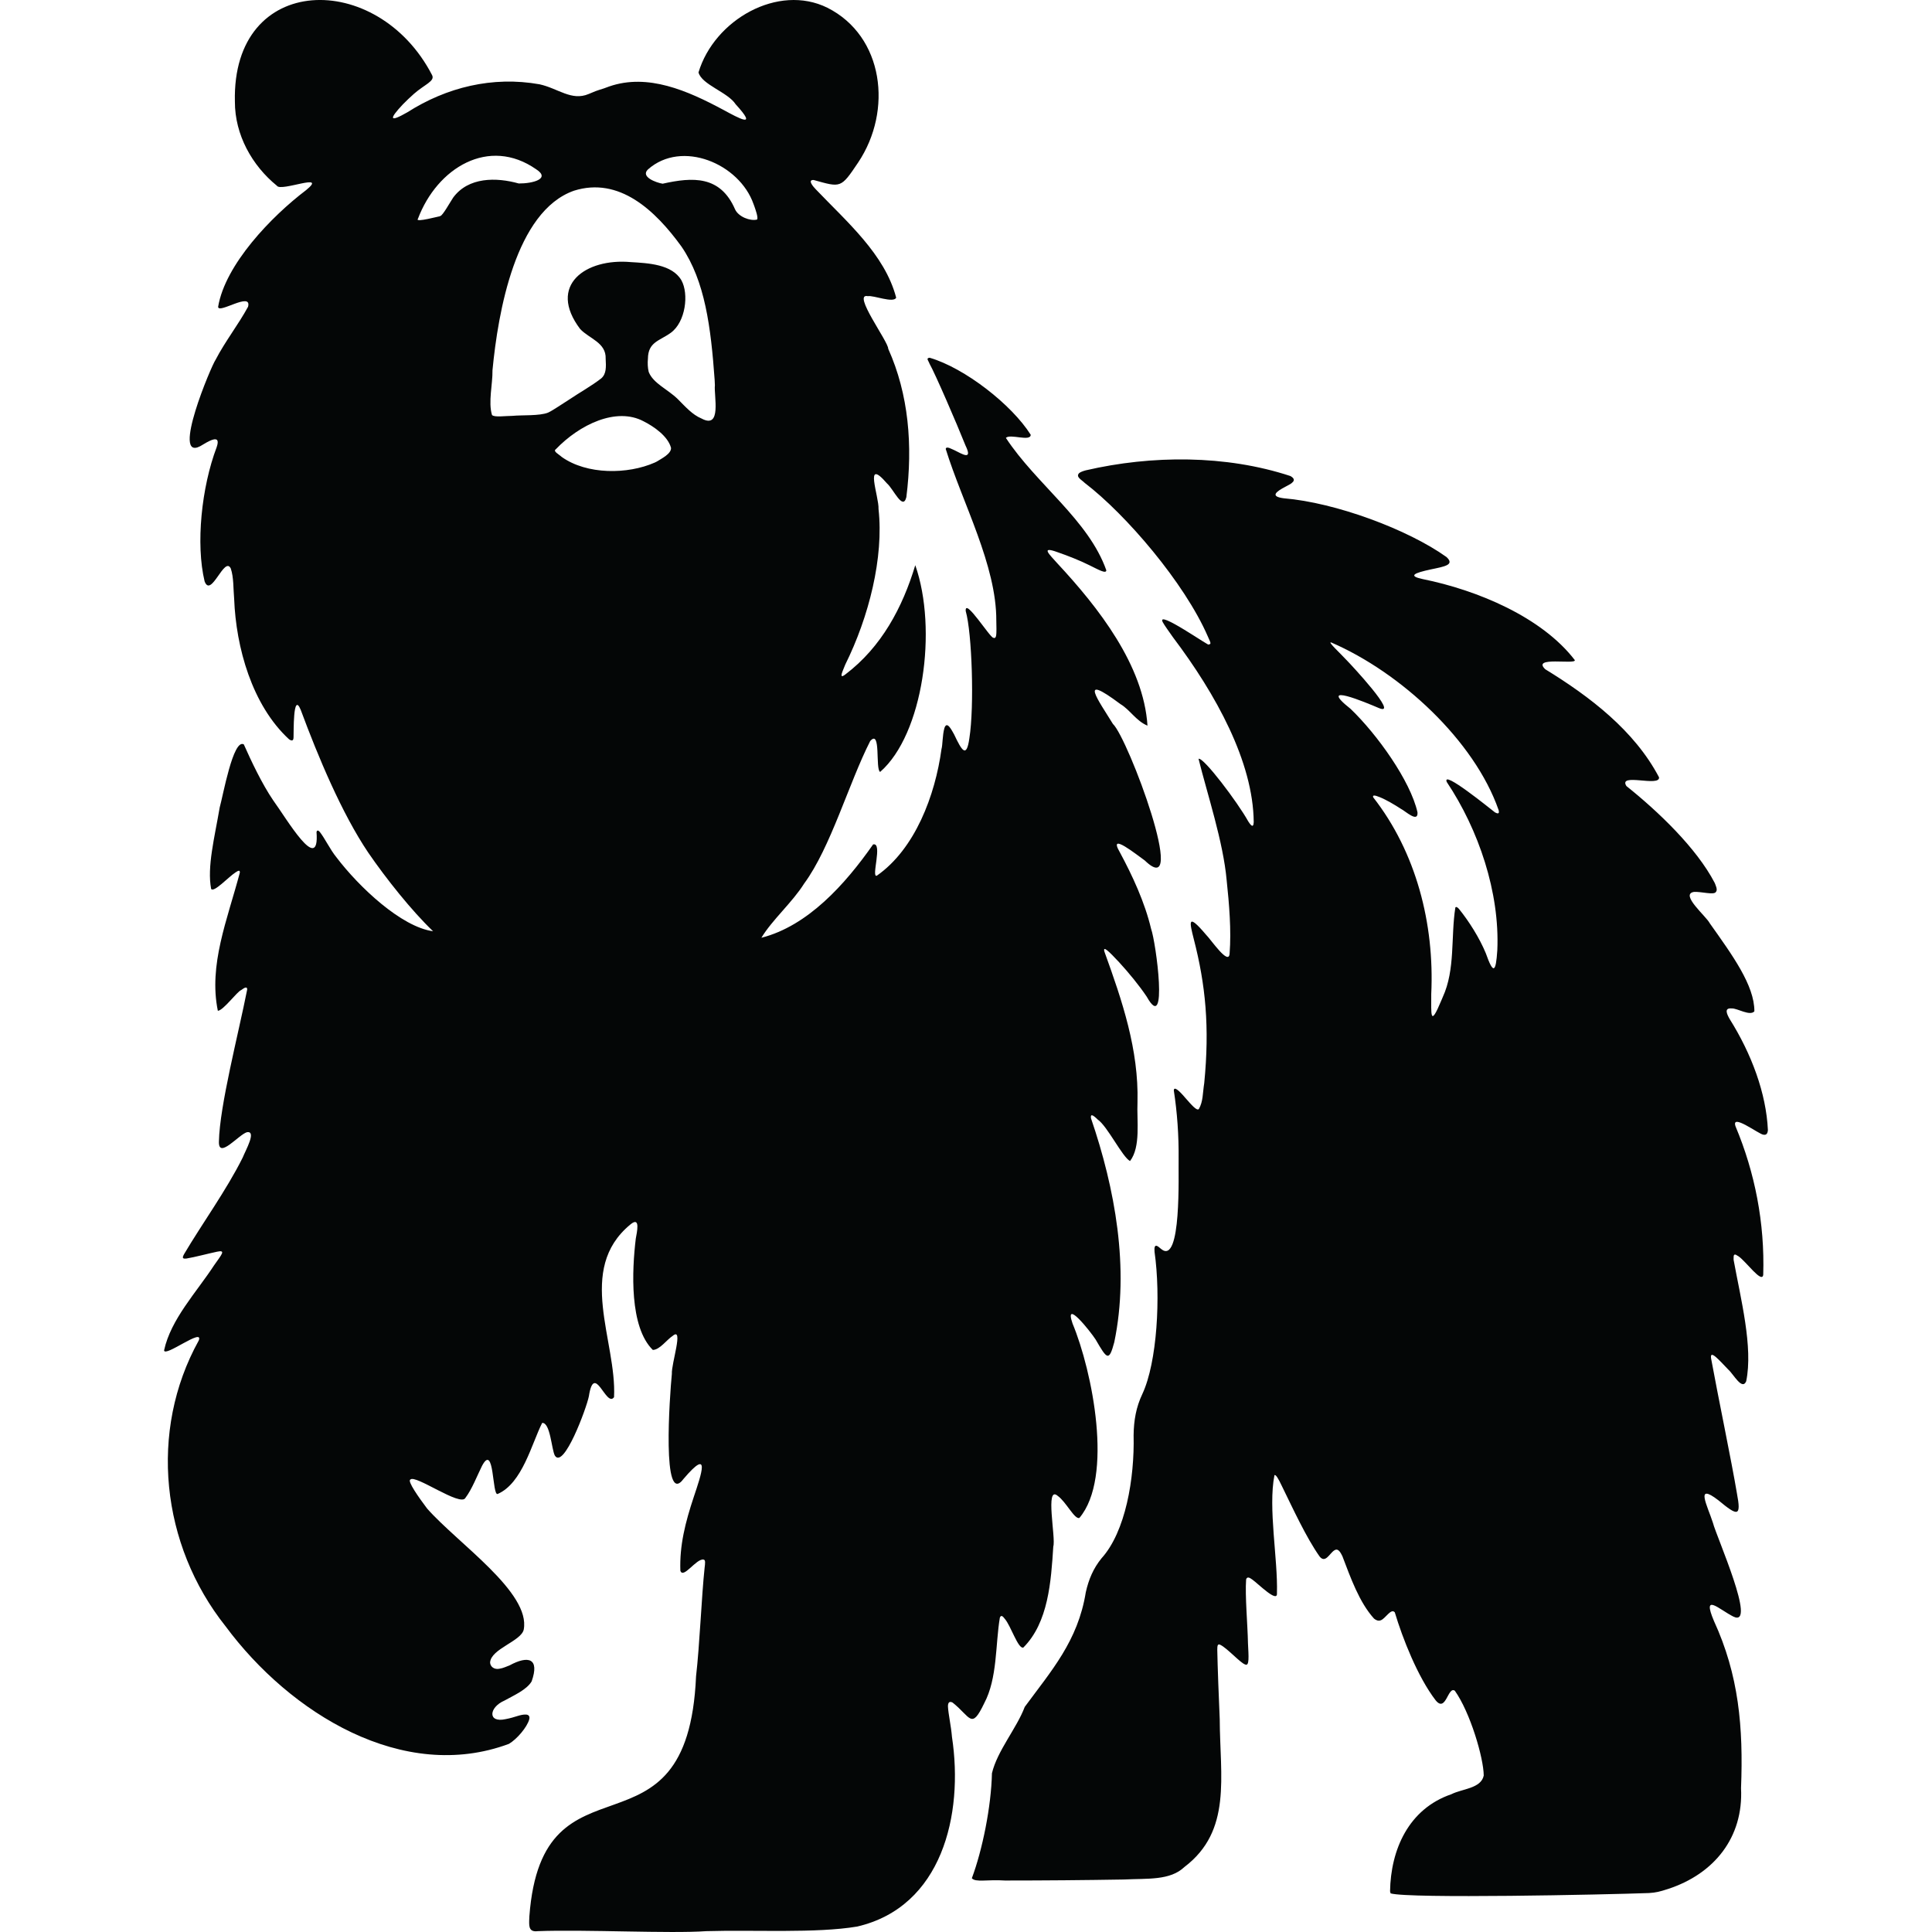
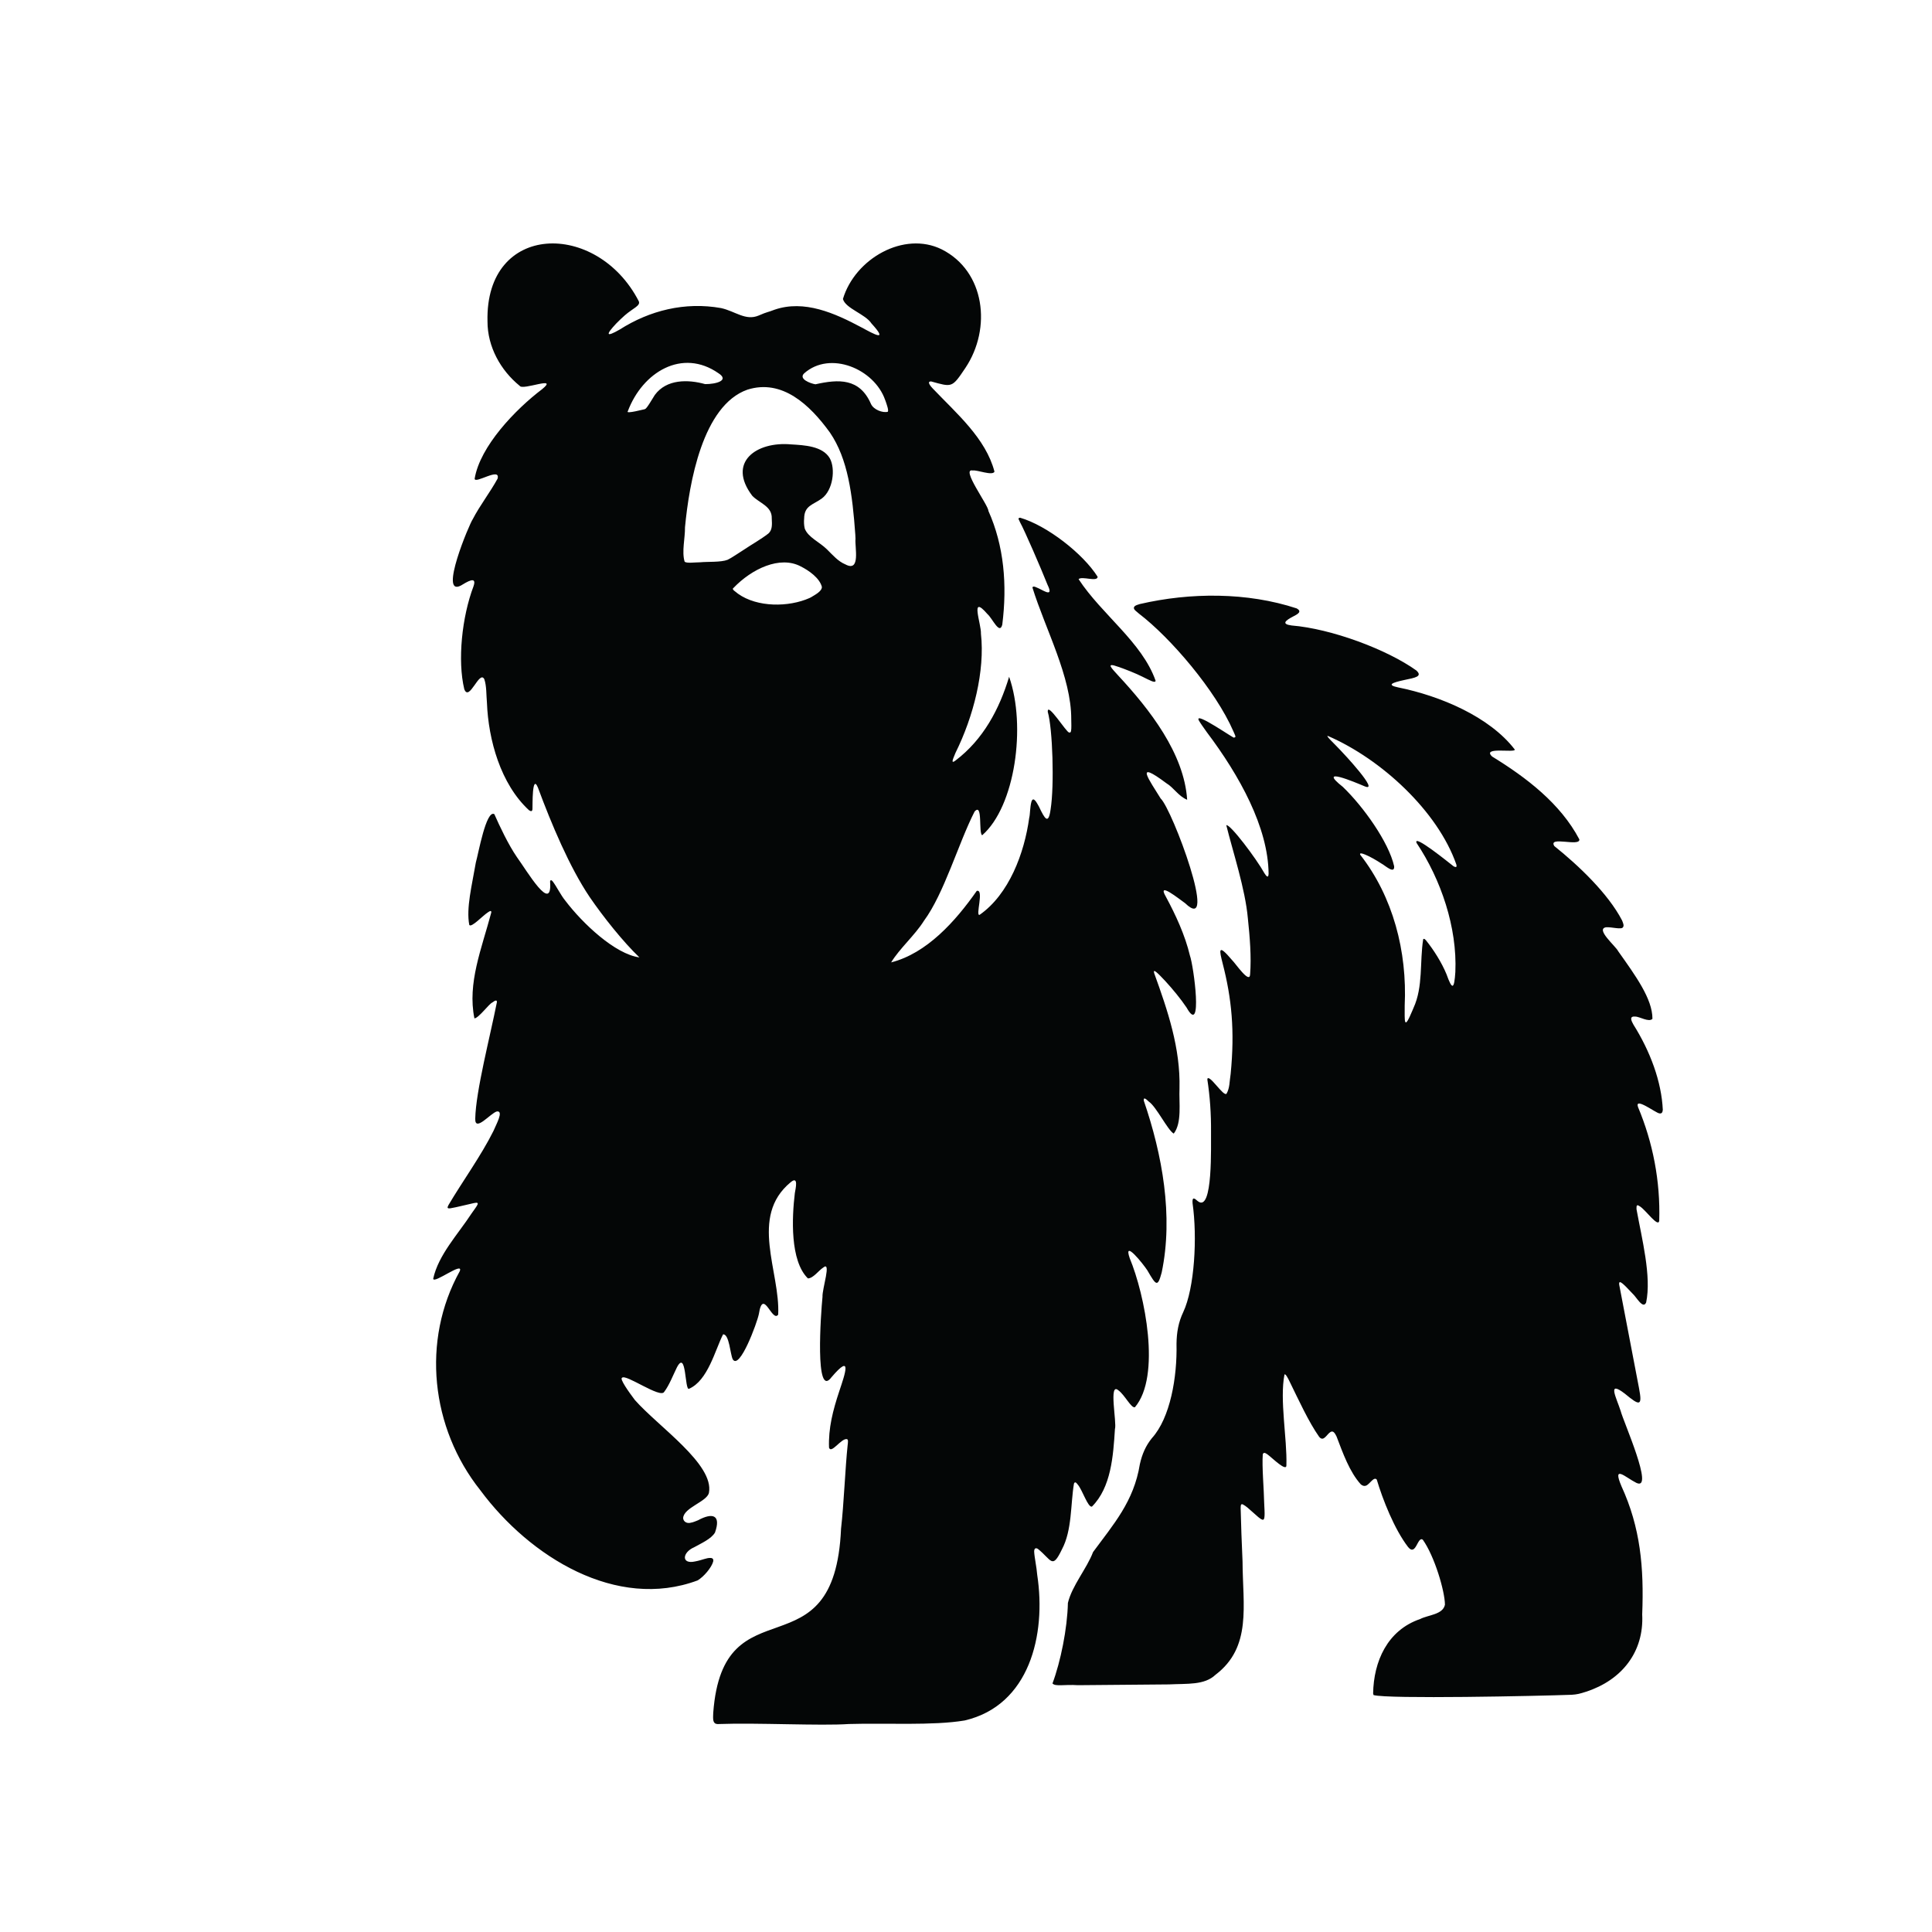
- <svg xmlns="http://www.w3.org/2000/svg" viewBox="192.84 168.963 104.676 126.096" width="150pt" height="150pt">
-   <path fill="#040606" d="M 276.293 234.043 C 277.125 232.238 276.812 230.113 277.117 228.195 C 277.168 228.125 277.246 228.168 277.352 228.285 C 278.008 229.094 278.691 230.18 279.102 231.172 C 279.602 232.586 279.758 232.438 279.855 230.984 C 280.023 227.207 278.633 223.109 276.555 220 C 276.223 219.164 279.395 221.75 279.707 221.988 C 279.863 222.066 280.016 222.117 279.938 221.828 C 278.355 217.297 273.555 212.859 269.023 210.898 C 268.727 210.797 269.609 211.602 270.059 212.09 C 270.23 212.262 273.523 215.77 272.117 215.172 C 271.301 214.824 268.02 213.441 270.277 215.227 C 272.012 216.891 274.184 219.926 274.645 221.98 C 274.699 222.703 273.84 221.887 273.57 221.758 C 273.16 221.488 272.586 221.152 272.184 220.992 C 271.859 220.859 271.699 220.84 271.754 221 C 274.551 224.574 275.762 229.246 275.543 233.844 C 275.547 235.176 275.445 236.078 276.211 234.238 Z M 272.855 292.402 C 272.898 289.691 274.059 287.023 276.859 286.066 C 277.547 285.711 278.797 285.699 278.969 284.848 C 278.961 283.691 278.082 280.715 277.082 279.312 C 276.625 278.992 276.508 280.777 275.828 279.934 C 274.664 278.418 273.672 275.898 273.164 274.195 C 272.914 273.906 272.555 274.609 272.246 274.715 C 272.102 274.77 271.957 274.727 271.809 274.605 C 270.844 273.539 270.281 271.938 269.742 270.527 C 269.641 270.332 269.484 269.98 269.227 270.145 C 268.914 270.324 268.637 271.035 268.254 270.547 C 267.375 269.301 266.512 267.414 265.789 265.941 C 265.574 265.488 265.398 265.176 265.309 265.246 C 264.887 267.395 265.539 270.703 265.473 272.957 C 265.512 273.602 264.27 272.348 263.863 272.055 C 263.652 271.898 263.52 271.867 263.461 272.047 C 263.383 273.121 263.559 274.984 263.582 276.219 C 263.621 277.047 263.688 277.742 263.398 277.598 C 263.09 277.504 262.23 276.535 261.777 276.316 C 261.605 276.234 261.578 276.359 261.578 276.637 C 261.598 277.73 261.68 279.863 261.738 281.164 C 261.754 284.934 262.547 288.453 259.434 290.816 C 258.492 291.711 257.035 291.555 255.473 291.633 C 252.914 291.676 250.297 291.699 247.723 291.699 C 246.559 291.621 245.809 291.836 245.559 291.551 C 246.246 289.715 246.824 286.879 246.871 284.699 C 247.219 283.23 248.488 281.762 249.012 280.367 C 250.742 278.012 252.484 276.07 252.996 272.887 C 253.188 272.031 253.492 271.324 254.02 270.672 C 255.59 268.941 256.184 265.461 256.117 262.641 C 256.129 261.66 256.281 260.801 256.691 259.938 C 257.652 257.883 257.898 253.582 257.484 250.668 C 257.434 250.07 257.672 250.266 257.914 250.48 C 259.258 251.594 259.031 245.516 259.055 244.641 C 259.07 243.039 258.961 241.562 258.742 240.137 C 258.746 239.855 259.055 240.102 259.484 240.609 C 259.91 241.094 260.242 241.48 260.375 241.348 C 260.66 240.852 260.621 240.309 260.727 239.652 C 261.086 235.996 260.816 233.238 260.043 230.246 C 259.773 229.168 259.59 228.484 260.848 229.973 C 261.145 230.258 262.344 232.043 262.383 231.188 C 262.5 229.699 262.355 227.957 262.191 226.418 C 261.969 223.906 260.918 220.766 260.355 218.488 C 260.676 218.363 262.922 221.348 263.598 222.57 C 263.719 222.758 263.938 223.086 263.957 222.621 C 263.922 218.684 261.492 214.273 258.691 210.562 C 258.406 210.16 258.133 209.777 258.023 209.578 C 257.543 208.672 261.238 211.289 261.012 211.023 C 261.242 211.016 261.098 210.836 260.957 210.492 C 259.445 207.016 255.625 202.543 252.93 200.484 C 252.723 200.277 252.312 200.086 252.57 199.836 C 252.652 199.773 252.801 199.711 252.996 199.66 C 257.301 198.664 262.133 198.645 266.348 200.031 C 266.555 200.145 266.633 200.273 266.527 200.402 C 266.414 200.508 266.48 200.492 266.027 200.73 C 265.402 201.055 265.008 201.367 265.914 201.484 C 269.297 201.762 274.023 203.52 276.535 205.316 C 277.098 205.832 276.414 205.938 275.523 206.125 C 274.41 206.363 274.012 206.551 274.984 206.758 C 278.562 207.48 282.762 209.242 284.914 212.047 C 284.988 212.359 282.059 211.773 282.988 212.645 C 285.887 214.422 288.805 216.641 290.41 219.695 C 290.488 220.355 287.719 219.375 288.281 220.266 C 290.352 221.922 292.855 224.305 294.043 226.586 C 294.105 226.746 294.25 227.035 294.125 227.172 C 294.008 227.402 293.172 227.145 292.691 227.176 C 291.746 227.324 293.504 228.777 293.719 229.219 C 295.199 231.305 296.641 233.277 296.633 234.969 C 296.344 235.301 295.516 234.762 295.16 234.781 C 294.629 234.73 294.844 235.16 295.02 235.473 C 296.445 237.742 297.406 240.316 297.516 242.723 C 297.496 242.957 297.41 243.059 297.215 243.02 C 296.918 242.988 295.086 241.582 295.406 242.484 C 296.668 245.492 297.316 248.785 297.211 252.164 C 297.133 252.766 296.09 251.293 295.602 250.961 C 295.555 250.934 295.465 250.879 295.418 250.852 C 295.23 250.789 295.289 251.078 295.277 251.184 C 295.738 253.723 296.562 256.891 296.098 259.117 C 295.832 259.734 295.27 258.648 294.934 258.355 C 294.305 257.703 293.711 257.012 293.809 257.629 C 294.238 259.988 295.152 264.379 295.492 266.418 C 295.789 267.973 295.555 267.938 294.285 266.883 C 292.73 265.688 293.57 267.238 293.93 268.359 C 294.141 269.215 296.836 275.238 295.262 274.473 C 294.344 274.016 293.195 272.867 293.992 274.754 C 295.617 278.289 295.918 281.688 295.762 285.676 C 295.926 288.883 294.012 291.266 291 292.25 C 290.457 292.426 290.211 292.488 289.758 292.516 C 286.895 292.621 274.102 292.891 272.891 292.539 Z M 231.312 182.285 C 230.391 179.641 226.629 178.062 224.422 180.02 C 223.91 180.504 224.961 180.887 225.379 180.953 C 227.348 180.512 229.145 180.414 230.105 182.625 C 230.328 183.117 231.102 183.406 231.539 183.293 C 231.637 183.18 231.434 182.629 231.359 182.41 Z M 210.871 183.059 C 211.027 183.027 211.492 182.184 211.707 181.859 C 212.703 180.508 214.523 180.527 215.988 180.938 C 216.898 180.945 218.086 180.633 217.125 180.012 C 214.039 177.859 210.66 179.914 209.406 183.246 C 209.18 183.52 210.887 183.047 210.801 183.09 Z M 228.773 193.754 C 228.527 190.328 228.148 187.312 226.613 185.062 C 224.895 182.688 222.543 180.48 219.59 181.41 C 215.77 182.754 214.633 189.359 214.273 193.129 C 214.289 194.039 213.984 195.203 214.242 196.051 C 214.406 196.215 215.121 196.105 215.574 196.105 C 216.207 196.043 217.34 196.117 217.898 195.895 C 218.227 195.746 218.852 195.305 219.27 195.047 C 219.953 194.586 220.727 194.16 221.375 193.656 C 221.707 193.363 221.691 192.918 221.66 192.375 C 221.699 191.32 220.594 191.074 219.996 190.438 C 217.836 187.582 220.359 185.801 223.305 186.07 C 224.426 186.137 225.992 186.207 226.602 187.254 C 227.102 188.145 226.879 189.98 225.91 190.684 C 225.172 191.219 224.43 191.277 224.418 192.375 C 224.391 192.648 224.402 192.969 224.469 193.238 C 224.762 193.988 225.711 194.367 226.363 195.008 C 226.855 195.496 227.312 196.031 227.922 196.281 C 229.254 196.996 228.715 194.797 228.789 194.105 Z M 225 199.086 C 225.281 198.906 225.949 198.586 225.926 198.195 C 225.73 197.441 224.816 196.801 224.129 196.457 C 222.352 195.516 219.953 196.672 218.406 198.285 C 218.203 198.418 218.602 198.609 218.785 198.781 C 220.43 199.957 223.102 199.934 224.867 199.152 Z M 216.68 294.039 C 217.523 282.73 227.008 291.098 227.559 278.371 C 227.797 276.32 227.918 273.152 228.117 271.293 C 228.152 270.996 228.191 270.762 228.039 270.75 C 227.562 270.688 226.719 272.039 226.535 271.477 C 226.477 269.832 226.855 268.332 227.418 266.641 C 227.898 265.203 228.543 263.375 226.75 265.477 C 225.312 267.426 225.84 260.035 225.98 258.637 C 225.941 257.965 226.77 255.535 226.039 256.148 C 225.637 256.41 225.195 257.059 224.738 257.07 C 223.203 255.566 223.375 251.879 223.625 249.809 C 223.688 249.43 223.965 248.297 223.266 248.887 C 219.715 251.824 222.391 256.496 222.207 260.152 C 221.695 260.871 220.918 257.809 220.562 260.102 C 220.406 260.879 218.922 264.883 218.344 263.965 C 218.125 263.559 218.051 261.801 217.516 261.832 C 216.836 263.168 216.227 265.77 214.613 266.469 C 214.242 266.625 214.406 263.09 213.59 264.637 C 213.273 265.273 212.93 266.172 212.508 266.723 C 212.203 267.336 209.215 265.168 208.914 265.531 C 208.695 265.613 209.465 266.703 210.004 267.418 C 212 269.688 216.781 272.895 216.312 275.324 C 216.141 276.086 214.172 276.574 214.117 277.469 C 214.129 277.742 214.379 277.93 214.688 277.883 C 214.902 277.836 214.863 277.871 215.383 277.66 C 216.613 276.992 217.363 277.191 216.828 278.703 C 216.508 279.254 215.629 279.633 215.051 279.957 C 214.039 280.395 213.938 281.434 215.137 281.164 C 215.773 281.047 216.086 280.848 216.469 280.867 C 216.645 280.883 216.719 280.988 216.672 281.18 C 216.535 281.688 215.871 282.473 215.344 282.781 C 208.445 285.348 201.07 280.797 196.852 275.105 C 192.629 269.797 191.828 262.355 195.098 256.461 C 195.465 255.562 192.855 257.586 192.84 257.094 C 193.277 255.066 194.961 253.297 196.102 251.547 C 196.602 250.832 196.891 250.531 196.305 250.656 C 195.695 250.785 194.855 251.012 194.309 251.102 C 194.027 251.137 194.016 251.055 194.145 250.816 C 195.305 248.852 196.918 246.629 197.969 244.516 C 198.172 244.012 198.879 242.781 198.262 242.855 C 197.734 242.984 196.383 244.66 196.418 243.469 C 196.465 241.133 197.688 236.461 198.262 233.551 C 198.273 233.352 198.129 233.383 197.871 233.582 C 197.605 233.68 196.699 234.922 196.348 234.934 C 195.734 231.934 196.965 229 197.781 225.926 C 197.801 225.746 197.703 225.762 197.496 225.906 C 197.047 226.195 196.078 227.25 195.91 226.977 C 195.637 225.539 196.133 223.633 196.469 221.664 C 196.688 220.898 197.348 217.148 198.043 217.547 C 198.5 218.578 199.223 220.121 199.969 221.211 C 200.809 222.355 203 226.125 202.789 223.273 C 202.816 223.137 202.895 223.141 203 223.258 C 203.332 223.68 203.688 224.426 204.074 224.898 C 205.559 226.859 208.328 229.465 210.395 229.742 C 209.012 228.422 207.324 226.305 206.16 224.605 C 204.438 222.047 202.898 218.371 201.754 215.285 C 201.242 214.055 201.305 216.844 201.289 217.078 C 201.285 217.309 201.195 217.344 201 217.219 C 198.566 214.98 197.535 211.195 197.414 208.074 C 197.352 207.379 197.391 206.652 197.191 206.062 C 196.773 205.227 195.906 208.031 195.484 206.906 C 194.898 204.473 195.281 200.766 196.27 198.152 C 196.602 197.195 195.668 197.805 195.195 198.086 C 193.293 199.078 195.926 192.824 196.203 192.441 C 196.82 191.25 197.68 190.16 198.32 188.984 C 198.59 187.961 196.363 189.488 196.367 188.984 C 196.828 186.227 199.84 183.09 202.109 181.371 C 203.57 180.18 200.449 181.504 200.203 181.086 C 198.586 179.773 197.457 177.766 197.461 175.598 C 197.258 167.148 206.777 166.988 210.332 173.867 C 210.531 174.262 209.855 174.465 209.148 175.086 C 208.914 175.297 208.641 175.547 208.422 175.777 C 207.523 176.734 207.516 176.98 208.715 176.293 C 211.277 174.66 214.277 173.918 217.344 174.465 C 218.555 174.73 219.43 175.574 220.551 175.098 C 221.316 174.762 221.301 174.84 221.895 174.605 C 224.418 173.734 227.012 174.887 229.312 176.117 C 230.367 176.688 231.633 177.398 230.148 175.773 C 229.637 174.977 227.938 174.5 227.719 173.691 C 228.746 170.258 232.914 167.875 236.133 169.469 C 239.816 171.324 240.406 176.18 238.141 179.566 C 237 181.266 237.023 181.207 235.234 180.711 C 234.816 180.695 235.199 181.137 235.367 181.312 C 237.391 183.434 239.883 185.559 240.621 188.391 C 240.453 188.77 239.137 188.223 238.773 188.293 C 237.711 188.059 240.117 191.262 240.102 191.727 C 241.438 194.699 241.711 198.035 241.285 201.41 C 241.059 202.324 240.441 200.875 240.027 200.52 C 238.48 198.727 239.512 201.379 239.469 202.188 C 239.82 205.348 238.84 209.23 237.297 212.34 C 237.191 212.641 236.801 213.371 237.305 212.98 C 239.664 211.195 241.039 208.605 241.867 205.852 C 243.336 210.035 242.383 216.898 239.574 219.344 C 239.246 219.176 239.645 216.516 238.926 217.328 C 237.527 220.078 236.344 224.285 234.613 226.633 C 233.848 227.855 232.527 229 231.824 230.168 C 234.855 229.395 237.293 226.68 239.113 224.078 C 239.773 223.906 238.957 226.305 239.363 226.113 C 241.852 224.371 243.164 220.887 243.578 217.855 C 243.656 217.594 243.637 216.953 243.766 216.492 C 243.934 215.957 244.258 216.652 244.402 216.895 C 244.91 217.969 245.211 218.473 245.398 217.145 C 245.727 215.078 245.57 210.262 245.16 208.848 C 245.082 207.91 246.77 210.633 246.969 210.59 C 247.051 210.629 247.109 210.59 247.137 210.48 C 247.184 210.262 247.16 209.805 247.156 209.473 C 247.172 205.859 244.953 201.809 243.855 198.266 C 243.883 198.039 244.289 198.301 244.426 198.348 C 244.902 198.578 245.645 199.066 245.145 198.039 C 244.57 196.598 243.18 193.379 242.793 192.691 C 242.73 192.504 242.539 192.336 242.805 192.312 C 245.09 192.977 248.168 195.375 249.402 197.34 C 249.391 197.812 248.055 197.254 247.781 197.543 C 249.762 200.562 253.18 202.902 254.336 206.184 C 254.324 206.434 253.84 206.152 253.227 205.852 C 252.652 205.562 251.809 205.227 251.168 205.008 C 249.965 204.566 250.68 205.203 251.129 205.719 C 253.832 208.621 256.77 212.383 257.023 216.324 C 256.277 216.016 255.879 215.285 255.258 214.918 C 252.438 212.809 253.828 214.68 254.766 216.211 C 255.758 217.137 259.77 227.941 256.848 225.125 C 256.359 224.785 254.418 223.211 255.211 224.574 C 256.047 226.125 256.848 227.855 257.258 229.582 C 257.582 230.477 258.387 236.543 256.973 234.012 C 256.484 233.281 255.785 232.434 255.172 231.766 C 254.496 231.043 254.09 230.648 254.215 231.082 C 255.375 234.289 256.457 237.473 256.371 240.898 C 256.316 242.109 256.598 243.812 255.883 244.742 C 255.375 244.469 254.406 242.461 253.773 242.031 C 253.457 241.719 253.289 241.641 253.336 241.949 C 254.902 246.523 255.863 251.746 254.855 256.566 C 254.512 257.844 254.391 257.691 253.637 256.387 C 253.293 255.855 251.555 253.672 252.133 255.348 C 253.422 258.445 254.824 265.383 252.578 268.035 C 252.266 268.148 251.707 266.977 251.164 266.594 C 250.316 265.863 251.055 269.367 250.875 269.898 C 250.73 272.176 250.555 274.863 248.918 276.496 C 248.574 276.594 248.113 275.086 247.711 274.621 C 247.559 274.41 247.453 274.367 247.387 274.547 C 247.09 276.301 247.238 278.496 246.363 280.137 C 245.523 281.887 245.492 281.031 244.305 280.086 C 244.102 279.98 244 280.074 244 280.332 C 244.023 280.832 244.207 281.629 244.262 282.324 C 245.035 287.418 243.602 293.418 238.078 294.703 C 235.387 295.156 231.359 294.91 228.223 295.004 C 225.855 295.172 220.32 294.887 217.227 295.004 C 216.684 295.07 216.66 294.742 216.668 294.336 L 216.68 294.039 " fill-opacity="1" fill-rule="nonzero" />
+ <svg xmlns="http://www.w3.org/2000/svg" viewBox="0 0 1500 1500" width="150pt" height="150pt">
+   <path fill="#040606" d="M1097.44 782.544c7.59-16.455 4.74-35.835 7.52-53.331.46-.642 1.17-.251 2.14.825 5.98 7.368 12.22 17.27 15.95 26.322 4.57 12.896 6 11.543 6.88-1.71 1.53-34.445-11.14-71.824-30.1-100.177-3.03-7.62 25.9 15.96 28.74 18.13 1.44.711 2.83 1.18 2.11-1.459-14.43-41.327-58.22-81.796-99.54-99.683-2.71-.919 5.35 6.414 9.44 10.867 1.58 1.57 31.6 33.559 18.79 28.11-7.45-3.168-37.38-15.779-16.79.503 15.82 15.17 35.63 42.855 39.83 61.592.5 6.596-7.34-.85-9.8-2.03-3.73-2.457-8.98-5.52-12.65-6.979-2.95-1.214-4.41-1.388-3.91.07 25.51 32.597 36.55 75.201 34.55 117.136.04 12.149-.89 20.377 6.1 3.592l.74-1.778zm-31.35 532.246c.4-24.72 10.97-49.07 36.52-57.78 6.26-3.25 17.67-3.36 19.24-11.13-.07-10.53-8.09-37.69-17.21-50.48-4.17-2.91-5.24 13.38-11.44 5.67-10.62-13.83-19.66-36.79-24.29-52.34-2.28-2.63-5.56 3.79-8.37 4.74-1.32.5-2.64.12-4-1-8.8-9.73-13.93-24.33-18.84-37.18-.92-1.78-2.35-4.98-4.7-3.49-2.86 1.62-5.38 8.11-8.87 3.66-8.02-11.36-15.89-28.57-22.48-42.01-1.96-4.12-3.566-6.98-4.382-6.33-3.853 19.59 2.101 49.76 1.493 70.32.356 5.89-10.97-5.56-14.676-8.23-1.927-1.41-3.133-1.7-3.671-.07-.711 9.79.894 26.79 1.103 38.04.355 7.55.963 13.91-1.675 12.59-2.812-.86-10.649-9.69-14.78-11.68-1.571-.75-1.822.38-1.822 2.9.182 9.98.928 29.43 1.466 41.3.139 34.37 7.368 66.48-21.02 88.03-8.583 8.15-21.878 6.74-36.129 7.45l-70.679.61c-10.613-.72-17.452 1.25-19.735-1.36 6.275-16.73 11.543-42.61 11.968-62.48 3.177-13.4 14.754-26.8 19.527-39.51 15.778-21.48 31.668-39.19 36.338-68.22 1.744-7.8 4.521-14.25 9.329-20.2 14.329-15.78 19.735-47.53 19.136-73.25.105-8.95 1.493-16.78 5.234-24.66 8.765-18.732 11.013-57.956 7.229-84.528-.46-5.454 1.71-3.678 3.923-1.71 12.254 10.152 10.188-45.292 10.406-53.261.138-14.61-.859-28.079-2.856-41.079.035-2.57 2.856-.322 6.77 4.313 3.887 4.417 6.916 7.941 8.123 6.726 2.603-4.522 2.248-9.469 3.211-15.457 3.272-33.343.816-58.494-6.241-85.789-2.455-9.832-4.13-16.063 7.343-2.49 2.708 2.603 13.642 18.876 13.998 11.074 1.068-13.565-.251-29.455-1.744-43.497-2.031-22.903-11.612-51.543-16.741-72.319 2.916-1.138 23.406 26.079 29.568 37.231 1.102 1.709 3.099 4.703 3.272.46-.321-35.903-22.477-76.129-48.019-109.976-2.603-3.662-5.094-7.16-6.092-8.974-4.383-8.262 29.316 15.604 27.251 13.183 2.1-.069.789-1.709-.495-4.842-13.79-31.712-48.635-72.501-73.213-91.274-1.883-1.892-5.624-3.636-3.28-5.919.754-.563 2.108-1.136 3.888-1.596 39.262-9.087 83.323-9.269 121.764 3.384 1.89 1.033 2.6 2.204 1.64 3.377-1.04.962-.42.824-4.56 2.994-5.701 2.959-9.294 5.806-1.03 6.882 30.85 2.525 73.96 18.555 96.86 34.94 5.13 4.703-1.1 5.667-9.23 7.376-10.15 2.179-13.79 3.889-4.9 5.772 32.63 6.596 70.92 22.66 90.55 48.236.68 2.855-26.04-2.491-17.56 5.45 26.43 16.212 53.05 36.451 67.69 64.309.7 6.023-24.55-2.925-19.42 5.198 18.88 15.109 41.72 36.841 52.55 57.644.56 1.457 1.88 4.096.75 5.346-1.07 2.1-8.69-.252-13.08.034-8.62 1.354 7.41 14.607 9.38 18.634 13.49 19.023 26.63 37.013 26.57 52.436-2.64 3.029-10.2-1.883-13.43-1.71-4.85-.46-2.89 3.455-1.28 6.309 13 20.699 21.76 44.175 22.76 66.114-.18 2.144-.96 3.064-2.74 2.708-2.71-.278-19.42-13.105-16.5-4.878 11.51 27.431 17.41 57.465 16.46 88.28-.71 5.487-10.22-7.945-14.68-10.966l-1.67-1.005c-1.72-.572-1.18 2.067-1.28 3.03 4.2 23.153 11.71 52.049 7.48 72.35-2.42 5.63-7.56-4.27-10.62-6.94-5.73-5.947-11.15-12.256-10.26-6.628l15.35 80.158c2.71 14.17.57 13.85-11 4.24-14.19-10.91-6.53 3.24-3.24 13.47 1.92 7.8 26.51 62.72 12.14 55.75-8.37-4.16-18.84-14.64-11.57 2.57 14.81 32.24 17.56 63.23 16.13 99.59 1.5 29.25-15.95 50.98-43.42 59.97-4.96 1.61-7.2 2.17-11.34 2.42-26.1.97-142.78 3.41-153.83.22l-.32-1.25zM687.216 310.512c-8.401-24.117-42.708-38.515-62.843-20.663-4.66 4.417 4.921 7.906 8.731 8.514 17.956-4.027 34.341-4.912 43.107 15.247 2.031 4.487 9.086 7.126 13.07 6.094.894-1.034-.955-6.059-1.631-8.054l-.434-1.138zm-186.426 7.056c1.423-.286 5.667-7.984 7.628-10.943 9.078-12.324 25.68-12.142 39.045-8.401 8.297.069 19.128-2.786 10.363-8.445-28.145-19.631-58.954-.894-70.393 29.499-2.065 2.491 13.504-1.822 12.714-1.432l.643-.278zm163.271 97.539c-2.239-31.243-5.702-58.745-19.701-79.27-15.674-21.654-37.118-41.788-64.057-33.309-34.835 12.255-45.206 72.501-48.479 106.878.139 8.305-2.638 18.919-.286 26.652 1.493 1.493 8.011.495 12.151.495 5.771-.573 16.098.103 21.193-1.927 2.993-1.354 8.695-5.373 12.506-7.724 6.231-4.209 13.286-8.089 19.197-12.688 3.029-2.673 2.889-6.735 2.603-11.682.356-9.616-9.728-11.864-15.179-17.67-19.7-26.044 3.315-42.291 30.176-39.834 10.223.607 24.508 1.249 30.071 10.795 4.556 8.124 2.526 24.874-6.309 31.279-6.734 4.885-13.504 5.415-13.608 15.43-.252 2.491-.139 5.415.468 7.872 2.665 6.838 11.326 10.292 17.271 16.141 4.495 4.453 8.661 9.33 14.215 11.613 12.151 6.518 7.238-13.538 7.916-19.848l-.148-3.203zm-34.411 48.627c2.56-1.641 8.653-4.556 8.444-8.123-1.788-6.874-10.119-12.714-16.394-15.847-16.202-8.592-38.081 1.952-52.184 16.671-1.857 1.206 1.779 2.95 3.454 4.522 14.997 10.727 39.366 10.509 55.465 3.384l1.215-.607zm-75.886 865.976c7.698-103.13 94.198-26.82 99.223-142.88 2.17-18.71 3.271-47.6 5.094-64.55.313-2.72.677-4.86-.72-4.96-4.339-.56-12.037 11.76-13.712 6.61-.538-14.99 2.924-28.67 8.054-44.08 4.382-13.13 10.258-29.79-6.093-10.63-13.113 17.77-8.305-49.63-7.021-62.38-.356-6.12 7.195-28.281.538-22.694-3.671 2.39-7.698 8.301-11.863 8.409-13.999-13.722-12.437-47.351-10.155-66.228.573-3.453 3.099-13.788-3.28-8.409-32.38 26.796-7.976 69.399-9.65 102.752-4.67 6.55-11.76-21.374-14.998-.47-1.432 7.09-14.97 43.62-20.238 35.23-1.996-3.71-2.673-19.74-7.55-19.45-6.205 12.19-11.76 35.91-26.471 42.29-3.384 1.42-1.891-30.82-9.338-16.7-2.881 5.8-6.014 14-9.867 19.02-2.777 5.59-30.028-14.19-32.771-10.88-1.995.75 5.017 10.7 9.938 17.22 18.207 20.7 61.809 49.95 57.53 72.1-1.562 6.95-19.518 11.4-20.022 19.57.113 2.49 2.387 4.2 5.208 3.78 1.961-.44 1.597-.11 6.335-2.04 11.221-6.1 18.069-4.28 13.183 9.52-2.916 5.02-10.935 8.47-16.203 11.44-9.234 3.97-10.154 13.44.781 10.99 5.806-1.07 8.653-2.88 12.15-2.7 1.597.14 2.274 1.09 1.849 2.84-1.25 4.64-7.299 11.79-12.116 14.62-62.911 23.39-130.171-18.11-168.643-70.01-38.516-48.41-45.814-116.27-16.003-170.047 3.35-8.193-20.447 10.269-20.586 5.769 3.992-18.478 19.345-34.624 29.742-50.579 4.565-6.525 7.203-9.265 1.857-8.119-5.554 1.17-13.217 3.237-18.208 4.051-2.56.324-2.673-.423-1.493-2.59 10.579-17.923 25.29-38.194 34.88-57.464 1.849-4.6 8.297-15.822 2.665-15.145-4.809 1.172-17.133 16.459-16.811 5.589.425-21.297 11.577-63.909 16.811-90.448.112-1.814-1.207-1.537-3.559.286-2.422.885-10.683 12.22-13.895 12.323-5.588-27.354 5.632-54.111 13.079-82.151.174-1.64-.72-1.493-2.604-.173-4.095 2.629-12.93 12.253-14.467 9.754-2.49-13.105 2.031-30.488 5.094-48.444 1.997-6.987 8.02-41.189 14.363-37.553 4.167 9.408 10.754 23.476 17.558 33.413 7.663 10.44 27.65 44.817 25.723 18.815.251-1.25.964-1.215 1.927-.147 3.029 3.853 6.265 10.657 9.798 14.97 13.538 17.879 38.793 41.64 57.635 44.175-12.61-12.046-27.997-31.356-38.611-46.848-15.717-23.336-29.75-56.862-40.191-85.007-4.66-11.221-4.097 14.215-4.235 16.351-.035 2.109-.86 2.43-2.638 1.285-22.192-20.413-31.599-54.937-32.702-83.394-.573-6.344-.216-12.975-2.03-18.346-3.811-7.629-11.725 17.947-15.57 7.689-5.346-22.192-1.857-56.004 7.16-79.835 3.029-8.731-5.485-3.168-9.798-.608-17.349 9.053 6.665-47.984 9.19-51.472 5.632-10.866 13.47-20.811 19.31-31.53 2.456-9.338-17.851 4.591-17.808 0 4.2-25.15 31.668-53.764 52.367-69.438 13.321-10.866-15.144 1.215-17.384-2.595-14.753-11.976-25.047-30.288-25.012-50.058-1.848-77.057 84.964-78.516 117.387-15.778 1.814 3.593-4.347 5.451-10.796 11.109-2.135 1.927-4.634 4.21-6.63 6.31-8.192 8.73-8.262 10.969 2.673 4.703 23.372-14.892 50.735-21.662 78.698-16.671 11.048 2.421 19.023 10.119 29.247 5.771 6.986-3.063 6.839-2.352 12.254-4.495 23.016-7.941 46.674 2.568 67.659 13.79 9.615 5.198 21.158 11.69 7.62-3.133-4.67-7.273-20.161-11.612-22.157-18.989 9.364-31.313 47.377-53.044 76.737-38.516 33.594 16.923 38.975 61.211 18.312 92.098-10.406 15.491-10.189 14.961-26.506 10.44-3.818-.147-.32 3.88 1.207 5.485 18.459 19.345 41.189 38.724 47.915 64.552-1.528 3.453-13.53-1.537-16.845-.894-9.695-2.135 12.254 27.077 12.106 31.312 12.185 27.113 14.685 57.539 10.796 88.323-2.065 8.331-7.688-4.886-11.472-8.124-14.103-16.359-4.695 7.838-5.095 15.206 3.211 28.821-5.728 64.239-19.805 92.592-.963 2.743-4.521 9.408.07 5.841 21.523-16.282 34.063-39.896 41.614-65.012 13.391 38.151 4.704 100.75-20.916 123.046-2.994-1.527.643-25.793-5.909-18.382-12.759 25.081-23.546 63.45-39.332 84.86-6.986 11.152-19.024 21.592-25.438 32.241 27.651-7.056 49.877-31.816 66.479-55.535 6.023-1.57-1.423 20.3 2.283 18.555 22.685-15.89 34.662-47.663 38.437-75.312.712-2.387.53-8.228 1.709-12.428 1.528-4.887 4.487 1.457 5.807 3.67 4.634 9.79 7.377 14.39 9.086 2.274 2.994-18.841 1.562-62.773-2.178-75.669-.712-8.548 14.684 16.282 16.498 15.891.747.356 1.285 0 1.527-.998.434-1.997.218-6.162.183-9.191.138-32.952-20.091-69.897-30.107-102.208.252-2.066 3.958.321 5.208.746 4.339 2.1 11.109 6.561 6.552-2.812-5.233-13.147-17.922-42.499-21.445-48.773-.572-1.71-2.317-3.238.104-3.454 20.838 6.057 48.913 27.927 60.17 45.848-.105 4.314-12.29-.781-14.78 1.857 18.06 27.538 49.233 48.879 59.778 78.803-.104 2.282-4.521-.286-10.119-3.029-5.234-2.638-12.932-5.702-18.772-7.698-10.979-4.027-4.452 1.779-.356 6.483 24.648 26.47 51.438 60.777 53.755 96.723-6.803-2.812-10.44-9.477-16.098-12.827-25.724-19.232-13.044-2.169-4.496 11.794 9.052 8.444 45.641 106.982 18.989 81.302-4.452-3.098-22.156-17.461-14.928-5.025 7.629 14.138 14.928 29.924 18.668 45.667 2.96 8.158 10.302 63.484-2.595 40.399-4.452-6.657-10.83-14.389-16.428-20.482-6.162-6.587-9.868-10.188-8.722-6.231 10.579 29.248 20.447 58.277 19.666 89.52-.504 11.048 2.065 26.583-4.461 35.058-4.626-2.495-13.461-20.807-19.232-24.721-2.89-2.856-4.417-3.567-3.992-.747 14.285 41.714 23.05 89.347 13.86 133.302-3.133 11.655-4.245 10.26-11.118-1.635-3.133-4.848-18.989-24.755-13.712-9.472 11.751 28.251 24.543 91.521 4.062 115.711-2.856 1.03-7.95-9.66-12.896-13.15-7.733-6.67-.999 25.29-2.639 30.14-1.32 20.78-2.925 45.28-17.852 60.17-3.133.89-7.334-12.85-11.005-17.09-1.388-1.93-2.351-2.33-2.959-.7-2.708 16-1.354 36.02-9.33 50.98-7.663 15.97-7.949 8.17-18.78-.45-1.849-.97-2.778-.1-2.778 2.25.218 4.55 1.892 11.83 2.387 18.17 7.056 46.45-6.022 101.18-56.393 112.9-24.544 4.12-61.271 1.87-89.885 2.74-21.584 1.52-72.068-1.08-100.281 0-4.956.6-5.165-2.39-5.095-6.11l.104-2.7" />
</svg>
